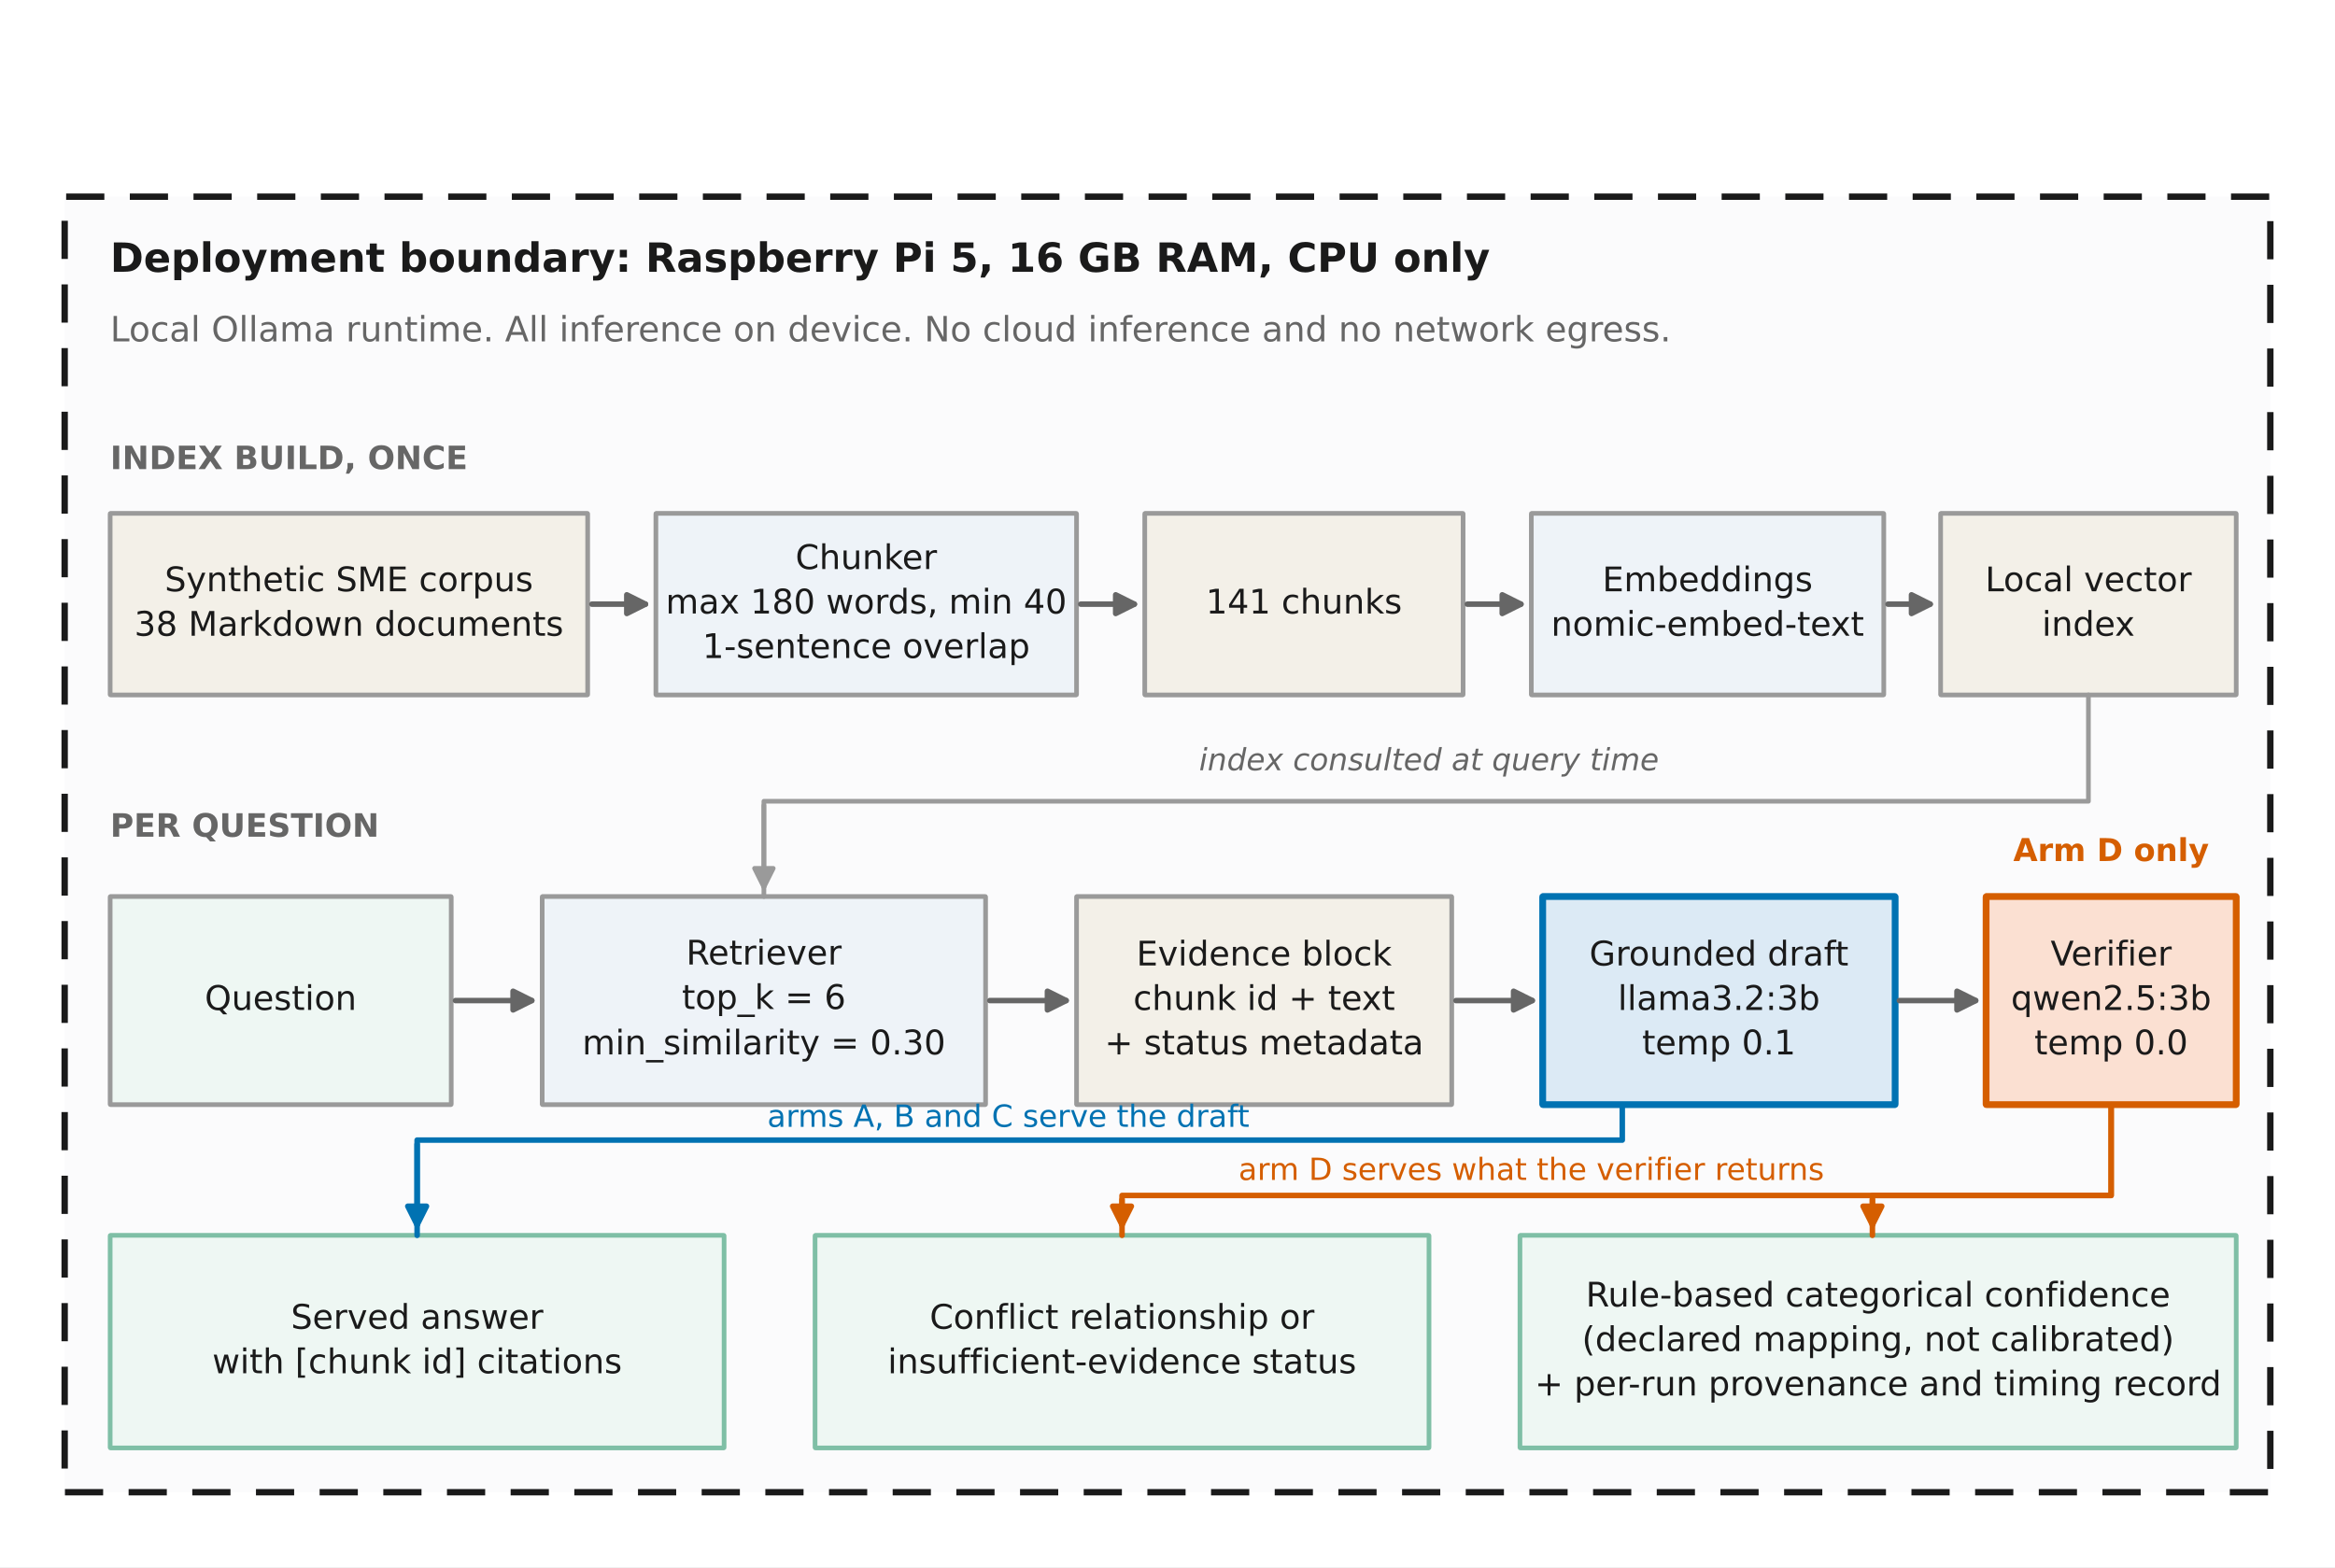
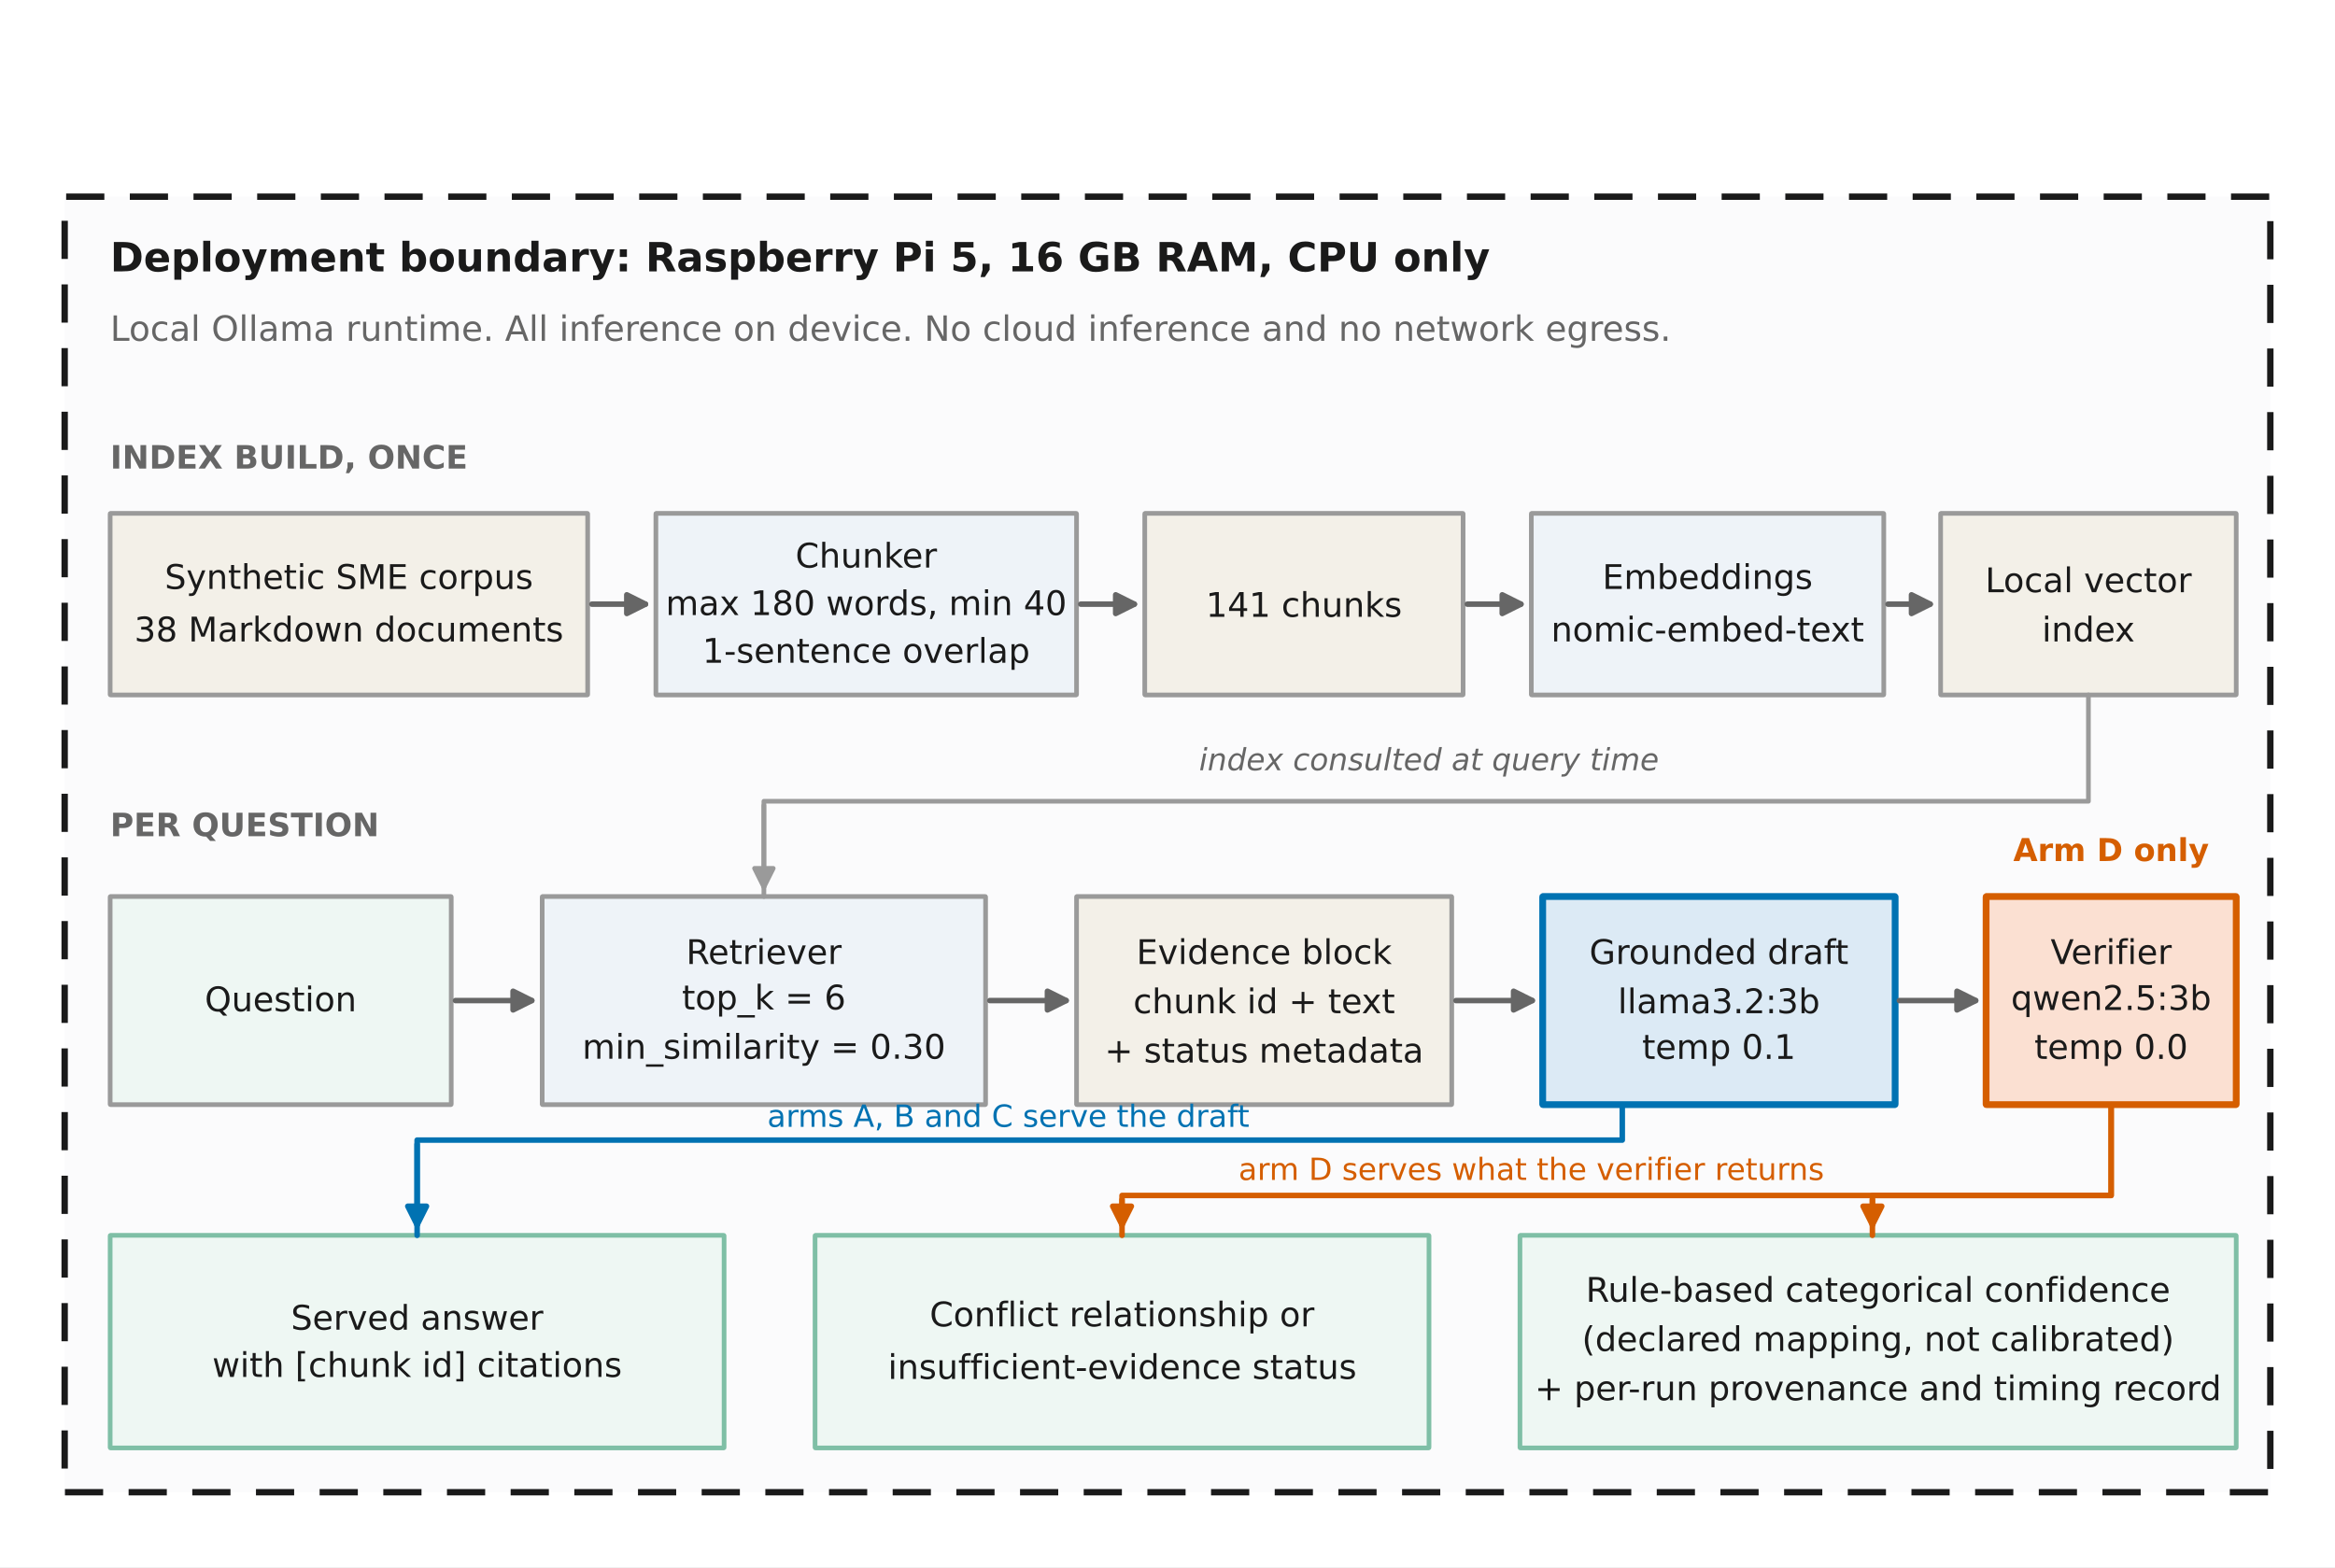
<svg xmlns="http://www.w3.org/2000/svg" width="550.08pt" height="369.216pt" viewBox="0 0 550.08 369.216" version="1.1">
  <defs>
    <style type="text/css">*{stroke-linejoin: round; stroke-linecap: butt}</style>
  </defs>
  <g id="figure_1">
    <g id="patch_1">
      <path d="M 0 369.216  L 550.08 369.216  L 550.08 0  L 0 0  z " style="fill: #ffffff" />
    </g>
    <g id="axes_1">
      <g id="patch_2">
        <path d="M 15.299 351.58  L 534.781 351.58  Q 534.845 351.58 534.845 351.518  L 534.845 46.397  Q 534.845 46.334 534.781 46.334  L 15.299 46.334  Q 15.235 46.334 15.235 46.397  L 15.235 351.518  Q 15.235 351.58 15.299 351.58  z " clip-path="url(#pd5f607f3df)" style="fill: #fbfbfc; stroke-dasharray: 9,6; stroke-dashoffset: 0; stroke: #1a1a1a; stroke-width: 1.5; stroke-linejoin: miter" />
      </g>
      <g id="patch_3">
        <path d="M 26.056 163.736  L 138.334 163.736  Q 138.442 163.736 138.442 163.632  L 138.442 121.054  Q 138.442 120.95 138.334 120.95  L 26.056 120.95  Q 25.949 120.95 25.949 121.054  L 25.949 163.632  Q 25.949 163.736 26.056 163.736  z " clip-path="url(#pd5f607f3df)" style="fill: #f3f0e8; stroke: #9a9a9a; stroke-width: 1.1; stroke-linejoin: miter" />
      </g>
      <g id="patch_4">
        <path d="M 154.619 163.736  L 253.506 163.736  Q 253.613 163.736 253.613 163.632  L 253.613 121.054  Q 253.613 120.95 253.506 120.95  L 154.619 120.95  Q 154.512 120.95 154.512 121.054  L 154.512 163.632  Q 154.512 163.736 154.619 163.736  z " clip-path="url(#pd5f607f3df)" style="fill: #eef3f8; stroke: #9a9a9a; stroke-width: 1.1; stroke-linejoin: miter" />
      </g>
      <g id="patch_5">
        <path d="M 269.79 163.736  L 344.571 163.736  Q 344.678 163.736 344.678 163.632  L 344.678 121.054  Q 344.678 120.95 344.571 120.95  L 269.79 120.95  Q 269.683 120.95 269.683 121.054  L 269.683 163.632  Q 269.683 163.736 269.79 163.736  z " clip-path="url(#pd5f607f3df)" style="fill: #f3f0e8; stroke: #9a9a9a; stroke-width: 1.1; stroke-linejoin: miter" />
      </g>
      <g id="patch_6">
        <path d="M 360.856 163.736  L 443.672 163.736  Q 443.779 163.736 443.779 163.632  L 443.779 121.054  Q 443.779 120.95 443.672 120.95  L 360.856 120.95  Q 360.749 120.95 360.749 121.054  L 360.749 163.632  Q 360.749 163.736 360.856 163.736  z " clip-path="url(#pd5f607f3df)" style="fill: #eef3f8; stroke: #9a9a9a; stroke-width: 1.1; stroke-linejoin: miter" />
      </g>
      <g id="patch_7">
        <path d="M 457.278 163.736  L 526.702 163.736  Q 526.81 163.736 526.81 163.632  L 526.81 121.054  Q 526.81 120.95 526.702 120.95  L 457.278 120.95  Q 457.171 120.95 457.171 121.054  L 457.171 163.632  Q 457.171 163.736 457.278 163.736  z " clip-path="url(#pd5f607f3df)" style="fill: #f3f0e8; stroke: #9a9a9a; stroke-width: 1.1; stroke-linejoin: miter" />
      </g>
      <g id="patch_8">
        <path d="M 26.056 260.267  L 106.194 260.267  Q 106.301 260.267 106.301 260.163  L 106.301 211.324  Q 106.301 211.219 106.194 211.219  L 26.056 211.219  Q 25.949 211.219 25.949 211.324  L 25.949 260.163  Q 25.949 260.267 26.056 260.267  z " clip-path="url(#pd5f607f3df)" style="fill: #eef7f3; stroke: #9a9a9a; stroke-width: 1.1; stroke-linejoin: miter" />
      </g>
      <g id="patch_9">
        <path d="M 127.835 260.267  L 232.078 260.267  Q 232.186 260.267 232.186 260.163  L 232.186 211.324  Q 232.186 211.219 232.078 211.219  L 127.835 211.219  Q 127.728 211.219 127.728 211.324  L 127.728 260.163  Q 127.728 260.267 127.835 260.267  z " clip-path="url(#pd5f607f3df)" style="fill: #eef3f8; stroke: #9a9a9a; stroke-width: 1.1; stroke-linejoin: miter" />
      </g>
      <g id="patch_10">
        <path d="M 253.72 260.267  L 341.893 260.267  Q 342 260.267 342 260.163  L 342 211.324  Q 342 211.219 341.893 211.219  L 253.72 211.219  Q 253.613 211.219 253.613 211.324  L 253.613 260.163  Q 253.613 260.267 253.72 260.267  z " clip-path="url(#pd5f607f3df)" style="fill: #f3f0e8; stroke: #9a9a9a; stroke-width: 1.1; stroke-linejoin: miter" />
      </g>
      <g id="patch_11">
        <path d="M 363.534 260.267  L 446.35 260.267  Q 446.458 260.267 446.458 260.163  L 446.458 211.324  Q 446.458 211.219 446.35 211.219  L 363.534 211.219  Q 363.427 211.219 363.427 211.324  L 363.427 260.163  Q 363.427 260.267 363.534 260.267  z " clip-path="url(#pd5f607f3df)" style="fill: #dceaf5; stroke: #0072b2; stroke-width: 1.6; stroke-linejoin: miter" />
      </g>
      <g id="patch_12">
        <path d="M 467.992 260.267  L 526.702 260.267  Q 526.81 260.267 526.81 260.163  L 526.81 211.324  Q 526.81 211.219 526.702 211.219  L 467.992 211.219  Q 467.885 211.219 467.885 211.324  L 467.885 260.163  Q 467.885 260.267 467.992 260.267  z " clip-path="url(#pd5f607f3df)" style="fill: #fbe0d2; stroke: #d55e00; stroke-width: 1.6; stroke-linejoin: miter" />
      </g>
      <g id="patch_13">
        <path d="M 26.056 341.144  L 170.475 341.144  Q 170.582 341.144 170.582 341.04  L 170.582 291.157  Q 170.582 291.053 170.475 291.053  L 26.056 291.053  Q 25.949 291.053 25.949 291.157  L 25.949 341.04  Q 25.949 341.144 26.056 341.144  z " clip-path="url(#pd5f607f3df)" style="fill: #eef7f3; stroke: #7fbfa6; stroke-width: 1.1; stroke-linejoin: miter" />
      </g>
      <g id="patch_14">
        <path d="M 192.117 341.144  L 336.536 341.144  Q 336.643 341.144 336.643 341.04  L 336.643 291.157  Q 336.643 291.053 336.536 291.053  L 192.117 291.053  Q 192.01 291.053 192.01 291.157  L 192.01 341.04  Q 192.01 341.144 192.117 341.144  z " clip-path="url(#pd5f607f3df)" style="fill: #eef7f3; stroke: #7fbfa6; stroke-width: 1.1; stroke-linejoin: miter" />
      </g>
      <g id="patch_15">
        <path d="M 358.178 341.144  L 526.702 341.144  Q 526.81 341.144 526.81 341.04  L 526.81 291.157  Q 526.81 291.053 526.702 291.053  L 358.178 291.053  Q 358.07 291.053 358.07 291.157  L 358.07 341.04  Q 358.07 341.144 358.178 341.144  z " clip-path="url(#pd5f607f3df)" style="fill: #eef7f3; stroke: #7fbfa6; stroke-width: 1.1; stroke-linejoin: miter" />
      </g>
      <g id="text_1">
-         <text style="font-weight: 700; font-size: 9.5px; font-family: 'DejaVu Sans', 'Bitstream Vera Sans', 'Computer Modern Sans Serif', 'Lucida Grande', 'Verdana', 'Geneva', 'Lucid', 'Arial', 'Helvetica', 'Avant Garde', sans-serif; text-anchor: start; fill: #1a1a1a" x="25.949" y="64.05" transform="rotate(-0 25.9488 64.05027)">Deployment boundary: Raspberry Pi 5, 16 GB RAM, CPU only</text>
+         <text style="font-weight: 700; font-size: 9.5px; font-family: 'DejaVu Sans', 'Bitstream Vera Sans', 'Computer Modern Sans Serif', 'Lucida Grande', 'Verdana', 'Geneva', 'Lucid', 'Arial', 'Helvetica', 'Avant Garde', sans-serif; text-anchor: start; fill: #1a1a1a" x="25.949" y="63.934" transform="rotate(-0 25.9488 63.93412)">Deployment boundary: Raspberry Pi 5, 16 GB RAM, CPU only</text>
      </g>
      <g id="text_2">
-         <text style="font-size: 8.2px; font-family: 'DejaVu Sans', 'Bitstream Vera Sans', 'Computer Modern Sans Serif', 'Lucida Grande', 'Verdana', 'Geneva', 'Lucid', 'Arial', 'Helvetica', 'Avant Garde', sans-serif; text-anchor: start; fill: #666666" x="25.949" y="80.426" transform="rotate(-0 25.9488 80.42589)">Local Ollama runtime. All inference on device. No cloud inference and no network egress.</text>
+         <text style="font-size: 8.2px; font-family: 'DejaVu Sans', 'Bitstream Vera Sans', 'Computer Modern Sans Serif', 'Lucida Grande', 'Verdana', 'Geneva', 'Lucid', 'Arial', 'Helvetica', 'Avant Garde', sans-serif; text-anchor: start; fill: #666666" x="25.949" y="80.294" transform="rotate(-0 25.9488 80.2936)">Local Ollama runtime. All inference on device. No cloud inference and no network egress.</text>
      </g>
      <g id="text_3">
-         <text style="font-weight: 700; font-size: 7.6px; font-family: 'DejaVu Sans', 'Bitstream Vera Sans', 'Computer Modern Sans Serif', 'Lucida Grande', 'Verdana', 'Geneva', 'Lucid', 'Arial', 'Helvetica', 'Avant Garde', sans-serif; text-anchor: start; fill: #666666" x="25.949" y="110.524" transform="rotate(-0 25.9488 110.524)">INDEX BUILD, ONCE</text>
+         <text style="font-weight: 700; font-size: 7.6px; font-family: 'DejaVu Sans', 'Bitstream Vera Sans', 'Computer Modern Sans Serif', 'Lucida Grande', 'Verdana', 'Geneva', 'Lucid', 'Arial', 'Helvetica', 'Avant Garde', sans-serif; text-anchor: start; fill: #666666" x="25.949" y="110.401" transform="rotate(-0 25.9488 110.4011)">INDEX BUILD, ONCE</text>
      </g>
      <g id="text_4">
-         <text style="font-size: 8px; font-family: 'DejaVu Sans', 'Bitstream Vera Sans', 'Computer Modern Sans Serif', 'Lucida Grande', 'Verdana', 'Geneva', 'Lucid', 'Arial', 'Helvetica', 'Avant Garde', sans-serif; fill: #1a1a1a" transform="translate(38.8002 139.3117)">Synthetic SME corpus</text>
-         <text style="font-size: 8px; font-family: 'DejaVu Sans', 'Bitstream Vera Sans', 'Computer Modern Sans Serif', 'Lucida Grande', 'Verdana', 'Geneva', 'Lucid', 'Arial', 'Helvetica', 'Avant Garde', sans-serif; fill: #1a1a1a" transform="translate(31.64082 149.7896)">38 Markdown documents</text>
+         <text style="font-size: 8px; font-family: 'DejaVu Sans', 'Bitstream Vera Sans', 'Computer Modern Sans Serif', 'Lucida Grande', 'Verdana', 'Geneva', 'Lucid', 'Arial', 'Helvetica', 'Avant Garde', sans-serif; fill: #1a1a1a" transform="translate(38.8002 138.7507)">Synthetic SME corpus</text>
+         <text style="font-size: 8px; font-family: 'DejaVu Sans', 'Bitstream Vera Sans', 'Computer Modern Sans Serif', 'Lucida Grande', 'Verdana', 'Geneva', 'Lucid', 'Arial', 'Helvetica', 'Avant Garde', sans-serif; fill: #1a1a1a" transform="translate(31.64082 151.1257)">38 Markdown documents</text>
      </g>
      <g id="text_5">
-         <text style="font-size: 8px; font-family: 'DejaVu Sans', 'Bitstream Vera Sans', 'Computer Modern Sans Serif', 'Lucida Grande', 'Verdana', 'Geneva', 'Lucid', 'Arial', 'Helvetica', 'Avant Garde', sans-serif; fill: #1a1a1a" transform="translate(187.3874 134.0727)">Chunker</text>
-         <text style="font-size: 8px; font-family: 'DejaVu Sans', 'Bitstream Vera Sans', 'Computer Modern Sans Serif', 'Lucida Grande', 'Verdana', 'Geneva', 'Lucid', 'Arial', 'Helvetica', 'Avant Garde', sans-serif; fill: #1a1a1a" transform="translate(156.8074 144.5507)">max 180 words, min 40</text>
-         <text style="font-size: 8px; font-family: 'DejaVu Sans', 'Bitstream Vera Sans', 'Computer Modern Sans Serif', 'Lucida Grande', 'Verdana', 'Geneva', 'Lucid', 'Arial', 'Helvetica', 'Avant Garde', sans-serif; fill: #1a1a1a" transform="translate(165.4755 155.0286)">1-sentence overlap</text>
+         <text style="font-size: 8px; font-family: 'DejaVu Sans', 'Bitstream Vera Sans', 'Computer Modern Sans Serif', 'Lucida Grande', 'Verdana', 'Geneva', 'Lucid', 'Arial', 'Helvetica', 'Avant Garde', sans-serif; fill: #1a1a1a" transform="translate(187.3849 133.7257)">Chunker</text>
+         <text style="font-size: 8px; font-family: 'DejaVu Sans', 'Bitstream Vera Sans', 'Computer Modern Sans Serif', 'Lucida Grande', 'Verdana', 'Geneva', 'Lucid', 'Arial', 'Helvetica', 'Avant Garde', sans-serif; fill: #1a1a1a" transform="translate(156.8074 144.9175)">max 180 words, min 40</text>
+         <text style="font-size: 8px; font-family: 'DejaVu Sans', 'Bitstream Vera Sans', 'Computer Modern Sans Serif', 'Lucida Grande', 'Verdana', 'Geneva', 'Lucid', 'Arial', 'Helvetica', 'Avant Garde', sans-serif; fill: #1a1a1a" transform="translate(165.4755 156.1507)">1-sentence overlap</text>
      </g>
      <g id="text_6">
-         <text style="font-size: 8px; font-family: 'DejaVu Sans', 'Bitstream Vera Sans', 'Computer Modern Sans Serif', 'Lucida Grande', 'Verdana', 'Geneva', 'Lucid', 'Arial', 'Helvetica', 'Avant Garde', sans-serif; text-anchor: middle; fill: #1a1a1a" x="307.181" y="144.551" transform="rotate(-0 307.1808 144.5507)">141 chunks</text>
+         <text style="font-size: 8px; font-family: 'DejaVu Sans', 'Bitstream Vera Sans', 'Computer Modern Sans Serif', 'Lucida Grande', 'Verdana', 'Geneva', 'Lucid', 'Arial', 'Helvetica', 'Avant Garde', sans-serif; text-anchor: middle; fill: #1a1a1a" x="307.181" y="145.326" transform="rotate(-0 307.1808 145.3257)">141 chunks</text>
      </g>
      <g id="text_7">
-         <text style="font-size: 8px; font-family: 'DejaVu Sans', 'Bitstream Vera Sans', 'Computer Modern Sans Serif', 'Lucida Grande', 'Verdana', 'Geneva', 'Lucid', 'Arial', 'Helvetica', 'Avant Garde', sans-serif; fill: #1a1a1a" transform="translate(377.4915 139.3117)">Embeddings</text>
-         <text style="font-size: 8px; font-family: 'DejaVu Sans', 'Bitstream Vera Sans', 'Computer Modern Sans Serif', 'Lucida Grande', 'Verdana', 'Geneva', 'Lucid', 'Arial', 'Helvetica', 'Avant Garde', sans-serif; fill: #1a1a1a" transform="translate(365.3959 149.7896)">nomic-embed-text</text>
+         <text style="font-size: 8px; font-family: 'DejaVu Sans', 'Bitstream Vera Sans', 'Computer Modern Sans Serif', 'Lucida Grande', 'Verdana', 'Geneva', 'Lucid', 'Arial', 'Helvetica', 'Avant Garde', sans-serif; fill: #1a1a1a" transform="translate(377.4915 138.7507)">Embeddings</text>
+         <text style="font-size: 8px; font-family: 'DejaVu Sans', 'Bitstream Vera Sans', 'Computer Modern Sans Serif', 'Lucida Grande', 'Verdana', 'Geneva', 'Lucid', 'Arial', 'Helvetica', 'Avant Garde', sans-serif; fill: #1a1a1a" transform="translate(365.3959 151.1257)">nomic-embed-text</text>
      </g>
      <g id="text_8">
-         <text style="font-size: 8px; font-family: 'DejaVu Sans', 'Bitstream Vera Sans', 'Computer Modern Sans Serif', 'Lucida Grande', 'Verdana', 'Geneva', 'Lucid', 'Arial', 'Helvetica', 'Avant Garde', sans-serif; fill: #1a1a1a" transform="translate(467.6629 139.3117)">Local vector</text>
-         <text style="font-size: 8px; font-family: 'DejaVu Sans', 'Bitstream Vera Sans', 'Computer Modern Sans Serif', 'Lucida Grande', 'Verdana', 'Geneva', 'Lucid', 'Arial', 'Helvetica', 'Avant Garde', sans-serif; fill: #1a1a1a" transform="translate(481.046 149.7896)">index</text>
+         <text style="font-size: 8px; font-family: 'DejaVu Sans', 'Bitstream Vera Sans', 'Computer Modern Sans Serif', 'Lucida Grande', 'Verdana', 'Geneva', 'Lucid', 'Arial', 'Helvetica', 'Avant Garde', sans-serif; fill: #1a1a1a" transform="translate(467.6629 139.5257)">Local vector</text>
+         <text style="font-size: 8px; font-family: 'DejaVu Sans', 'Bitstream Vera Sans', 'Computer Modern Sans Serif', 'Lucida Grande', 'Verdana', 'Geneva', 'Lucid', 'Arial', 'Helvetica', 'Avant Garde', sans-serif; fill: #1a1a1a" transform="translate(481.046 151.1257)">index</text>
      </g>
      <g id="text_9">
-         <text style="font-weight: 700; font-size: 7.6px; font-family: 'DejaVu Sans', 'Bitstream Vera Sans', 'Computer Modern Sans Serif', 'Lucida Grande', 'Verdana', 'Geneva', 'Lucid', 'Arial', 'Helvetica', 'Avant Garde', sans-serif; text-anchor: start; fill: #666666" x="25.949" y="197.141" transform="rotate(-0 25.9488 197.1409)">PER QUESTION</text>
+         <text style="font-weight: 700; font-size: 7.6px; font-family: 'DejaVu Sans', 'Bitstream Vera Sans', 'Computer Modern Sans Serif', 'Lucida Grande', 'Verdana', 'Geneva', 'Lucid', 'Arial', 'Helvetica', 'Avant Garde', sans-serif; text-anchor: start; fill: #666666" x="25.949" y="197.018" transform="rotate(-0 25.9488 197.018)">PER QUESTION</text>
      </g>
      <g id="text_10">
-         <text style="font-size: 8px; font-family: 'DejaVu Sans', 'Bitstream Vera Sans', 'Computer Modern Sans Serif', 'Lucida Grande', 'Verdana', 'Geneva', 'Lucid', 'Arial', 'Helvetica', 'Avant Garde', sans-serif; text-anchor: middle; fill: #1a1a1a" x="66.125" y="237.951" transform="rotate(-0 66.1248 237.9507)">Question</text>
+         <text style="font-size: 8px; font-family: 'DejaVu Sans', 'Bitstream Vera Sans', 'Computer Modern Sans Serif', 'Lucida Grande', 'Verdana', 'Geneva', 'Lucid', 'Arial', 'Helvetica', 'Avant Garde', sans-serif; text-anchor: middle; fill: #1a1a1a" x="66.125" y="238.267" transform="rotate(-0 66.1248 238.267)">Question</text>
      </g>
      <g id="text_11">
-         <text style="font-size: 8px; font-family: 'DejaVu Sans', 'Bitstream Vera Sans', 'Computer Modern Sans Serif', 'Lucida Grande', 'Verdana', 'Geneva', 'Lucid', 'Arial', 'Helvetica', 'Avant Garde', sans-serif; fill: #1a1a1a" transform="translate(161.638 227.2503)">Retriever</text>
-         <text style="font-size: 8px; font-family: 'DejaVu Sans', 'Bitstream Vera Sans', 'Computer Modern Sans Serif', 'Lucida Grande', 'Verdana', 'Geneva', 'Lucid', 'Arial', 'Helvetica', 'Avant Garde', sans-serif; fill: #1a1a1a" transform="translate(160.6462 237.7282)">top_k = 6</text>
-         <text style="font-size: 8px; font-family: 'DejaVu Sans', 'Bitstream Vera Sans', 'Computer Modern Sans Serif', 'Lucida Grande', 'Verdana', 'Geneva', 'Lucid', 'Arial', 'Helvetica', 'Avant Garde', sans-serif; fill: #1a1a1a" transform="translate(137.1574 248.4287)">min_similarity = 0.30</text>
+         <text style="font-size: 8px; font-family: 'DejaVu Sans', 'Bitstream Vera Sans', 'Computer Modern Sans Serif', 'Lucida Grande', 'Verdana', 'Geneva', 'Lucid', 'Arial', 'Helvetica', 'Avant Garde', sans-serif; fill: #1a1a1a" transform="translate(161.6374 227.1257)">Retriever</text>
+         <text style="font-size: 8px; font-family: 'DejaVu Sans', 'Bitstream Vera Sans', 'Computer Modern Sans Serif', 'Lucida Grande', 'Verdana', 'Geneva', 'Lucid', 'Arial', 'Helvetica', 'Avant Garde', sans-serif; fill: #1a1a1a" transform="translate(160.6462 237.8395)">top_k = 6</text>
+         <text style="font-size: 8px; font-family: 'DejaVu Sans', 'Bitstream Vera Sans', 'Computer Modern Sans Serif', 'Lucida Grande', 'Verdana', 'Geneva', 'Lucid', 'Arial', 'Helvetica', 'Avant Garde', sans-serif; fill: #1a1a1a" transform="translate(137.1574 249.4395)">min_similarity = 0.30</text>
      </g>
      <g id="text_12">
-         <text style="font-size: 8px; font-family: 'DejaVu Sans', 'Bitstream Vera Sans', 'Computer Modern Sans Serif', 'Lucida Grande', 'Verdana', 'Geneva', 'Lucid', 'Arial', 'Helvetica', 'Avant Garde', sans-serif; fill: #1a1a1a" transform="translate(267.7189 227.4728)">Evidence block</text>
-         <text style="font-size: 8px; font-family: 'DejaVu Sans', 'Bitstream Vera Sans', 'Computer Modern Sans Serif', 'Lucida Grande', 'Verdana', 'Geneva', 'Lucid', 'Arial', 'Helvetica', 'Avant Garde', sans-serif; fill: #1a1a1a" transform="translate(266.9745 237.9507)">chunk id + text</text>
-         <text style="font-size: 8px; font-family: 'DejaVu Sans', 'Bitstream Vera Sans', 'Computer Modern Sans Serif', 'Lucida Grande', 'Verdana', 'Geneva', 'Lucid', 'Arial', 'Helvetica', 'Avant Garde', sans-serif; fill: #1a1a1a" transform="translate(260.2351 248.4287)">+ status metadata</text>
+         <text style="font-size: 8px; font-family: 'DejaVu Sans', 'Bitstream Vera Sans', 'Computer Modern Sans Serif', 'Lucida Grande', 'Verdana', 'Geneva', 'Lucid', 'Arial', 'Helvetica', 'Avant Garde', sans-serif; fill: #1a1a1a" transform="translate(267.7189 227.1257)">Evidence block</text>
+         <text style="font-size: 8px; font-family: 'DejaVu Sans', 'Bitstream Vera Sans', 'Computer Modern Sans Serif', 'Lucida Grande', 'Verdana', 'Geneva', 'Lucid', 'Arial', 'Helvetica', 'Avant Garde', sans-serif; fill: #1a1a1a" transform="translate(266.9745 238.7257)">chunk id + text</text>
+         <text style="font-size: 8px; font-family: 'DejaVu Sans', 'Bitstream Vera Sans', 'Computer Modern Sans Serif', 'Lucida Grande', 'Verdana', 'Geneva', 'Lucid', 'Arial', 'Helvetica', 'Avant Garde', sans-serif; fill: #1a1a1a" transform="translate(260.2351 250.3257)">+ status metadata</text>
      </g>
      <g id="text_13">
-         <text style="font-size: 8px; font-family: 'DejaVu Sans', 'Bitstream Vera Sans', 'Computer Modern Sans Serif', 'Lucida Grande', 'Verdana', 'Geneva', 'Lucid', 'Arial', 'Helvetica', 'Avant Garde', sans-serif; fill: #1a1a1a" transform="translate(374.4187 227.4728)">Grounded draft</text>
-         <text style="font-size: 8px; font-family: 'DejaVu Sans', 'Bitstream Vera Sans', 'Computer Modern Sans Serif', 'Lucida Grande', 'Verdana', 'Geneva', 'Lucid', 'Arial', 'Helvetica', 'Avant Garde', sans-serif; fill: #1a1a1a" transform="translate(381.128 237.9507)">llama3.2:3b</text>
-         <text style="font-size: 8px; font-family: 'DejaVu Sans', 'Bitstream Vera Sans', 'Computer Modern Sans Serif', 'Lucida Grande', 'Verdana', 'Geneva', 'Lucid', 'Arial', 'Helvetica', 'Avant Garde', sans-serif; fill: #1a1a1a" transform="translate(386.8449 248.4287)">temp 0.1</text>
+         <text style="font-size: 8px; font-family: 'DejaVu Sans', 'Bitstream Vera Sans', 'Computer Modern Sans Serif', 'Lucida Grande', 'Verdana', 'Geneva', 'Lucid', 'Arial', 'Helvetica', 'Avant Garde', sans-serif; fill: #1a1a1a" transform="translate(374.4168 227.1257)">Grounded draft</text>
+         <text style="font-size: 8px; font-family: 'DejaVu Sans', 'Bitstream Vera Sans', 'Computer Modern Sans Serif', 'Lucida Grande', 'Verdana', 'Geneva', 'Lucid', 'Arial', 'Helvetica', 'Avant Garde', sans-serif; fill: #1a1a1a" transform="translate(381.128 238.7257)">llama3.2:3b</text>
+         <text style="font-size: 8px; font-family: 'DejaVu Sans', 'Bitstream Vera Sans', 'Computer Modern Sans Serif', 'Lucida Grande', 'Verdana', 'Geneva', 'Lucid', 'Arial', 'Helvetica', 'Avant Garde', sans-serif; fill: #1a1a1a" transform="translate(386.8449 249.4801)">temp 0.1</text>
      </g>
      <g id="text_14">
-         <text style="font-size: 8px; font-family: 'DejaVu Sans', 'Bitstream Vera Sans', 'Computer Modern Sans Serif', 'Lucida Grande', 'Verdana', 'Geneva', 'Lucid', 'Arial', 'Helvetica', 'Avant Garde', sans-serif; fill: #1a1a1a" transform="translate(483.0791 227.4728)">Verifier</text>
+         <text style="font-size: 8px; font-family: 'DejaVu Sans', 'Bitstream Vera Sans', 'Computer Modern Sans Serif', 'Lucida Grande', 'Verdana', 'Geneva', 'Lucid', 'Arial', 'Helvetica', 'Avant Garde', sans-serif; fill: #1a1a1a" transform="translate(483.0797 227.1257)">Verifier</text>
        <text style="font-size: 8px; font-family: 'DejaVu Sans', 'Bitstream Vera Sans', 'Computer Modern Sans Serif', 'Lucida Grande', 'Verdana', 'Geneva', 'Lucid', 'Arial', 'Helvetica', 'Avant Garde', sans-serif; fill: #1a1a1a" transform="translate(473.7472 237.9507)">qwen2.5:3b</text>
-         <text style="font-size: 8px; font-family: 'DejaVu Sans', 'Bitstream Vera Sans', 'Computer Modern Sans Serif', 'Lucida Grande', 'Verdana', 'Geneva', 'Lucid', 'Arial', 'Helvetica', 'Avant Garde', sans-serif; fill: #1a1a1a" transform="translate(479.2497 248.4287)">temp 0.0</text>
+         <text style="font-size: 8px; font-family: 'DejaVu Sans', 'Bitstream Vera Sans', 'Computer Modern Sans Serif', 'Lucida Grande', 'Verdana', 'Geneva', 'Lucid', 'Arial', 'Helvetica', 'Avant Garde', sans-serif; fill: #1a1a1a" transform="translate(479.2497 249.4801)">temp 0.0</text>
      </g>
      <g id="text_15">
        <text style="font-weight: 700; font-size: 7.4px; font-family: 'DejaVu Sans', 'Bitstream Vera Sans', 'Computer Modern Sans Serif', 'Lucida Grande', 'Verdana', 'Geneva', 'Lucid', 'Arial', 'Helvetica', 'Avant Garde', sans-serif; text-anchor: middle; fill: #d55e00" x="497.347" y="202.871" transform="rotate(-0 497.3472 202.8706)">Arm D only</text>
      </g>
      <g id="text_16">
        <text style="font-style: italic; font-size: 7.2px; font-family: 'DejaVu Sans', 'Bitstream Vera Sans', 'Computer Modern Sans Serif', 'Lucida Grande', 'Verdana', 'Geneva', 'Lucid', 'Arial', 'Helvetica', 'Avant Garde', sans-serif; text-anchor: middle; fill: #666666" x="336.643" y="181.477" transform="rotate(-0 336.6432 181.4773)">index consulted at query time</text>
      </g>
      <g id="text_17">
-         <text style="font-size: 8px; font-family: 'DejaVu Sans', 'Bitstream Vera Sans', 'Computer Modern Sans Serif', 'Lucida Grande', 'Verdana', 'Geneva', 'Lucid', 'Arial', 'Helvetica', 'Avant Garde', sans-serif; fill: #1a1a1a" transform="translate(68.53435 313.0672)">Served answer</text>
-         <text style="font-size: 8px; font-family: 'DejaVu Sans', 'Bitstream Vera Sans', 'Computer Modern Sans Serif', 'Lucida Grande', 'Verdana', 'Geneva', 'Lucid', 'Arial', 'Helvetica', 'Avant Garde', sans-serif; fill: #1a1a1a" transform="translate(49.9981 323.5451)">with [chunk id] citations</text>
+         <text style="font-size: 8px; font-family: 'DejaVu Sans', 'Bitstream Vera Sans', 'Computer Modern Sans Serif', 'Lucida Grande', 'Verdana', 'Geneva', 'Lucid', 'Arial', 'Helvetica', 'Avant Garde', sans-serif; fill: #1a1a1a" transform="translate(68.53435 313.2811)">Served answer</text>
+         <text style="font-size: 8px; font-family: 'DejaVu Sans', 'Bitstream Vera Sans', 'Computer Modern Sans Serif', 'Lucida Grande', 'Verdana', 'Geneva', 'Lucid', 'Arial', 'Helvetica', 'Avant Garde', sans-serif; fill: #1a1a1a" transform="translate(49.9981 324.4105)">with [chunk id] citations</text>
      </g>
      <g id="text_18">
-         <text style="font-size: 8px; font-family: 'DejaVu Sans', 'Bitstream Vera Sans', 'Computer Modern Sans Serif', 'Lucida Grande', 'Verdana', 'Geneva', 'Lucid', 'Arial', 'Helvetica', 'Avant Garde', sans-serif; fill: #1a1a1a" transform="translate(219.0089 313.0672)">Conflict relationship or</text>
-         <text style="font-size: 8px; font-family: 'DejaVu Sans', 'Bitstream Vera Sans', 'Computer Modern Sans Serif', 'Lucida Grande', 'Verdana', 'Geneva', 'Lucid', 'Arial', 'Helvetica', 'Avant Garde', sans-serif; fill: #1a1a1a" transform="translate(209.1183 323.5451)">insufficient-evidence status</text>
+         <text style="font-size: 8px; font-family: 'DejaVu Sans', 'Bitstream Vera Sans', 'Computer Modern Sans Serif', 'Lucida Grande', 'Verdana', 'Geneva', 'Lucid', 'Arial', 'Helvetica', 'Avant Garde', sans-serif; fill: #1a1a1a" transform="translate(219.007 312.5061)">Conflict relationship or</text>
+         <text style="font-size: 8px; font-family: 'DejaVu Sans', 'Bitstream Vera Sans', 'Computer Modern Sans Serif', 'Lucida Grande', 'Verdana', 'Geneva', 'Lucid', 'Arial', 'Helvetica', 'Avant Garde', sans-serif; fill: #1a1a1a" transform="translate(209.1783 324.8811)">insufficient-evidence status</text>
      </g>
      <g id="text_19">
-         <text style="font-size: 8px; font-family: 'DejaVu Sans', 'Bitstream Vera Sans', 'Computer Modern Sans Serif', 'Lucida Grande', 'Verdana', 'Geneva', 'Lucid', 'Arial', 'Helvetica', 'Avant Garde', sans-serif; fill: #1a1a1a" transform="translate(373.5906 307.8282)">Rule-based categorical confidence</text>
-         <text style="font-size: 8px; font-family: 'DejaVu Sans', 'Bitstream Vera Sans', 'Computer Modern Sans Serif', 'Lucida Grande', 'Verdana', 'Geneva', 'Lucid', 'Arial', 'Helvetica', 'Avant Garde', sans-serif; fill: #1a1a1a" transform="translate(372.6769 318.3061)">(declared mapping, not calibrated)</text>
-         <text style="font-size: 8px; font-family: 'DejaVu Sans', 'Bitstream Vera Sans', 'Computer Modern Sans Serif', 'Lucida Grande', 'Verdana', 'Geneva', 'Lucid', 'Arial', 'Helvetica', 'Avant Garde', sans-serif; fill: #1a1a1a" transform="translate(361.5694 328.7841)">+ per-run provenance and timing record</text>
+         <text style="font-size: 8px; font-family: 'DejaVu Sans', 'Bitstream Vera Sans', 'Computer Modern Sans Serif', 'Lucida Grande', 'Verdana', 'Geneva', 'Lucid', 'Arial', 'Helvetica', 'Avant Garde', sans-serif; fill: #1a1a1a" transform="translate(373.59 306.7061)">Rule-based categorical confidence</text>
+         <text style="font-size: 8px; font-family: 'DejaVu Sans', 'Bitstream Vera Sans', 'Computer Modern Sans Serif', 'Lucida Grande', 'Verdana', 'Geneva', 'Lucid', 'Arial', 'Helvetica', 'Avant Garde', sans-serif; fill: #1a1a1a" transform="translate(372.675 318.3061)">(declared mapping, not calibrated)</text>
+         <text style="font-size: 8px; font-family: 'DejaVu Sans', 'Bitstream Vera Sans', 'Computer Modern Sans Serif', 'Lucida Grande', 'Verdana', 'Geneva', 'Lucid', 'Arial', 'Helvetica', 'Avant Garde', sans-serif; fill: #1a1a1a" transform="translate(361.5663 329.9061)">+ per-run provenance and timing record</text>
      </g>
      <g id="text_20">
        <text style="font-size: 7.2px; font-family: 'DejaVu Sans', 'Bitstream Vera Sans', 'Computer Modern Sans Serif', 'Lucida Grande', 'Verdana', 'Geneva', 'Lucid', 'Arial', 'Helvetica', 'Avant Garde', sans-serif; text-anchor: middle; fill: #0072b2" x="237.542" y="265.485" transform="rotate(-0 237.5424 265.4852)">arms A, B and C serve the draft</text>
      </g>
      <g id="text_21">
        <text style="font-size: 7.2px; font-family: 'DejaVu Sans', 'Bitstream Vera Sans', 'Computer Modern Sans Serif', 'Lucida Grande', 'Verdana', 'Geneva', 'Lucid', 'Arial', 'Helvetica', 'Avant Garde', sans-serif; text-anchor: middle; fill: #d55e00" x="360.749" y="278.008" transform="rotate(-0 360.7488 278.0081)">arm D serves what the verifier returns</text>
      </g>
      <g id="patch_16">
        <path d="M 139.442 142.343  Q 146.479 142.343 152.061 142.343  " clip-path="url(#pd5f607f3df)" style="fill: none; stroke: #666666; stroke-width: 1.3; stroke-linecap: round" />
        <path d="M 147.661 140.143  L 152.061 142.343  L 147.661 144.543  z " clip-path="url(#pd5f607f3df)" style="fill: #666666; stroke: #666666; stroke-width: 1.3; stroke-linecap: round" />
      </g>
      <g id="patch_17">
        <path d="M 254.613 142.343  Q 261.65 142.343 267.233 142.343  " clip-path="url(#pd5f607f3df)" style="fill: none; stroke: #666666; stroke-width: 1.3; stroke-linecap: round" />
        <path d="M 262.833 140.143  L 267.233 142.343  L 262.833 144.543  z " clip-path="url(#pd5f607f3df)" style="fill: #666666; stroke: #666666; stroke-width: 1.3; stroke-linecap: round" />
      </g>
      <g id="patch_18">
        <path d="M 345.679 142.343  Q 352.715 142.343 358.298 142.343  " clip-path="url(#pd5f607f3df)" style="fill: none; stroke: #666666; stroke-width: 1.3; stroke-linecap: round" />
        <path d="M 353.898 140.143  L 358.298 142.343  L 353.898 144.543  z " clip-path="url(#pd5f607f3df)" style="fill: #666666; stroke: #666666; stroke-width: 1.3; stroke-linecap: round" />
      </g>
      <g id="patch_19">
        <path d="M 444.776 142.343  Q 450.473 142.343 454.716 142.343  " clip-path="url(#pd5f607f3df)" style="fill: none; stroke: #666666; stroke-width: 1.3; stroke-linecap: round" />
        <path d="M 450.316 140.143  L 454.716 142.343  L 450.316 144.543  z " clip-path="url(#pd5f607f3df)" style="fill: #666666; stroke: #666666; stroke-width: 1.3; stroke-linecap: round" />
      </g>
      <g id="patch_20">
        <path d="M 107.303 235.743  Q 117.014 235.743 125.272 235.743  " clip-path="url(#pd5f607f3df)" style="fill: none; stroke: #666666; stroke-width: 1.3; stroke-linecap: round" />
        <path d="M 120.872 233.543  L 125.272 235.743  L 120.872 237.943  z " clip-path="url(#pd5f607f3df)" style="fill: #666666; stroke: #666666; stroke-width: 1.3; stroke-linecap: round" />
      </g>
      <g id="patch_21">
        <path d="M 233.187 235.743  Q 242.899 235.743 251.157 235.743  " clip-path="url(#pd5f607f3df)" style="fill: none; stroke: #666666; stroke-width: 1.3; stroke-linecap: round" />
        <path d="M 246.757 233.543  L 251.157 235.743  L 246.757 237.943  z " clip-path="url(#pd5f607f3df)" style="fill: #666666; stroke: #666666; stroke-width: 1.3; stroke-linecap: round" />
      </g>
      <g id="patch_22">
        <path d="M 343.002 235.743  Q 352.713 235.743 360.971 235.743  " clip-path="url(#pd5f607f3df)" style="fill: none; stroke: #666666; stroke-width: 1.3; stroke-linecap: round" />
        <path d="M 356.571 233.543  L 360.971 235.743  L 356.571 237.943  z " clip-path="url(#pd5f607f3df)" style="fill: #666666; stroke: #666666; stroke-width: 1.3; stroke-linecap: round" />
      </g>
      <g id="patch_23">
        <path d="M 447.459 235.743  Q 457.171 235.743 465.429 235.743  " clip-path="url(#pd5f607f3df)" style="fill: none; stroke: #666666; stroke-width: 1.3; stroke-linecap: round" />
        <path d="M 461.029 233.543  L 465.429 235.743  L 461.029 237.943  z " clip-path="url(#pd5f607f3df)" style="fill: #666666; stroke: #666666; stroke-width: 1.3; stroke-linecap: round" />
      </g>
      <g id="line2d_1">
        <path d="M 491.99 163.736  L 491.99 188.782  L 179.957 188.782  L 179.957 211.219  " clip-path="url(#pd5f607f3df)" style="fill: none; stroke: #9a9a9a; stroke-width: 1.1; stroke-linecap: round" />
      </g>
      <g id="patch_24">
        <path d="M 179.957 189.782  Q 179.957 199.999 179.957 208.987  " clip-path="url(#pd5f607f3df)" style="fill: none; stroke: #9a9a9a; stroke-width: 1.1; stroke-linecap: round" />
        <path d="M 182.157 204.587  L 179.957 208.987  L 177.757 204.587  z " clip-path="url(#pd5f607f3df)" style="fill: #9a9a9a; stroke: #9a9a9a; stroke-width: 1.1; stroke-linecap: round" />
      </g>
      <g id="line2d_2">
        <path d="M 382.176 260.267  L 382.176 268.616  L 98.266 268.616  L 98.266 291.053  " clip-path="url(#pd5f607f3df)" style="fill: none; stroke: #0072b2; stroke-width: 1.3; stroke-linecap: round" />
      </g>
      <g id="patch_25">
        <path d="M 98.266 269.616  Q 98.266 279.833 98.266 288.597  " clip-path="url(#pd5f607f3df)" style="fill: none; stroke: #0072b2; stroke-width: 1.3; stroke-linecap: round" />
        <path d="M 100.466 284.197  L 98.266 288.597  L 96.066 284.197  z " clip-path="url(#pd5f607f3df)" style="fill: #0072b2; stroke: #0072b2; stroke-width: 1.3; stroke-linecap: round" />
      </g>
      <g id="line2d_3">
        <path d="M 497.347 260.267  L 497.347 281.661  L 264.326 281.661  L 264.326 291.053  " clip-path="url(#pd5f607f3df)" style="fill: none; stroke: #d55e00; stroke-width: 1.3; stroke-linecap: round" />
      </g>
      <g id="patch_26">
        <path d="M 264.326 282.665  Q 264.326 286.357 264.326 288.596  " clip-path="url(#pd5f607f3df)" style="fill: none; stroke: #d55e00; stroke-width: 1.3; stroke-linecap: round" />
        <path d="M 266.526 284.196  L 264.326 288.596  L 262.126 284.196  z " clip-path="url(#pd5f607f3df)" style="fill: #d55e00; stroke: #d55e00; stroke-width: 1.3; stroke-linecap: round" />
      </g>
      <g id="line2d_4">
        <path d="M 497.347 260.267  L 497.347 281.661  L 441.101 281.661  L 441.101 291.053  " clip-path="url(#pd5f607f3df)" style="fill: none; stroke: #d55e00; stroke-width: 1.3; stroke-linecap: round" />
      </g>
      <g id="patch_27">
        <path d="M 441.101 282.665  Q 441.101 286.357 441.101 288.596  " clip-path="url(#pd5f607f3df)" style="fill: none; stroke: #d55e00; stroke-width: 1.3; stroke-linecap: round" />
        <path d="M 443.301 284.196  L 441.101 288.596  L 438.901 284.196  z " clip-path="url(#pd5f607f3df)" style="fill: #d55e00; stroke: #d55e00; stroke-width: 1.3; stroke-linecap: round" />
      </g>
    </g>
  </g>
  <defs>
    <clipPath id="pd5f607f3df">
      <rect x="7.2" y="7.2" width="535.68" height="354.816" />
    </clipPath>
  </defs>
</svg>
